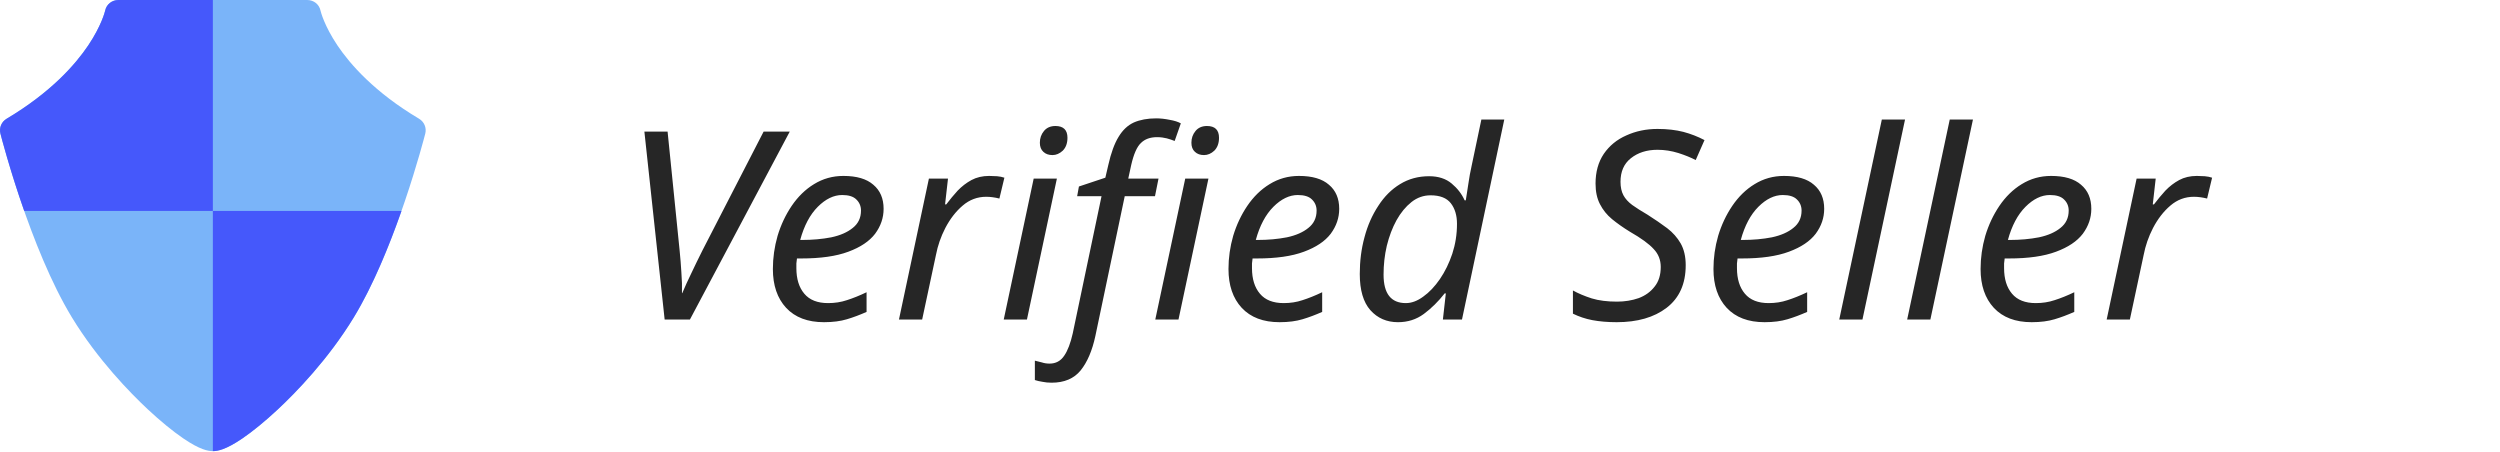
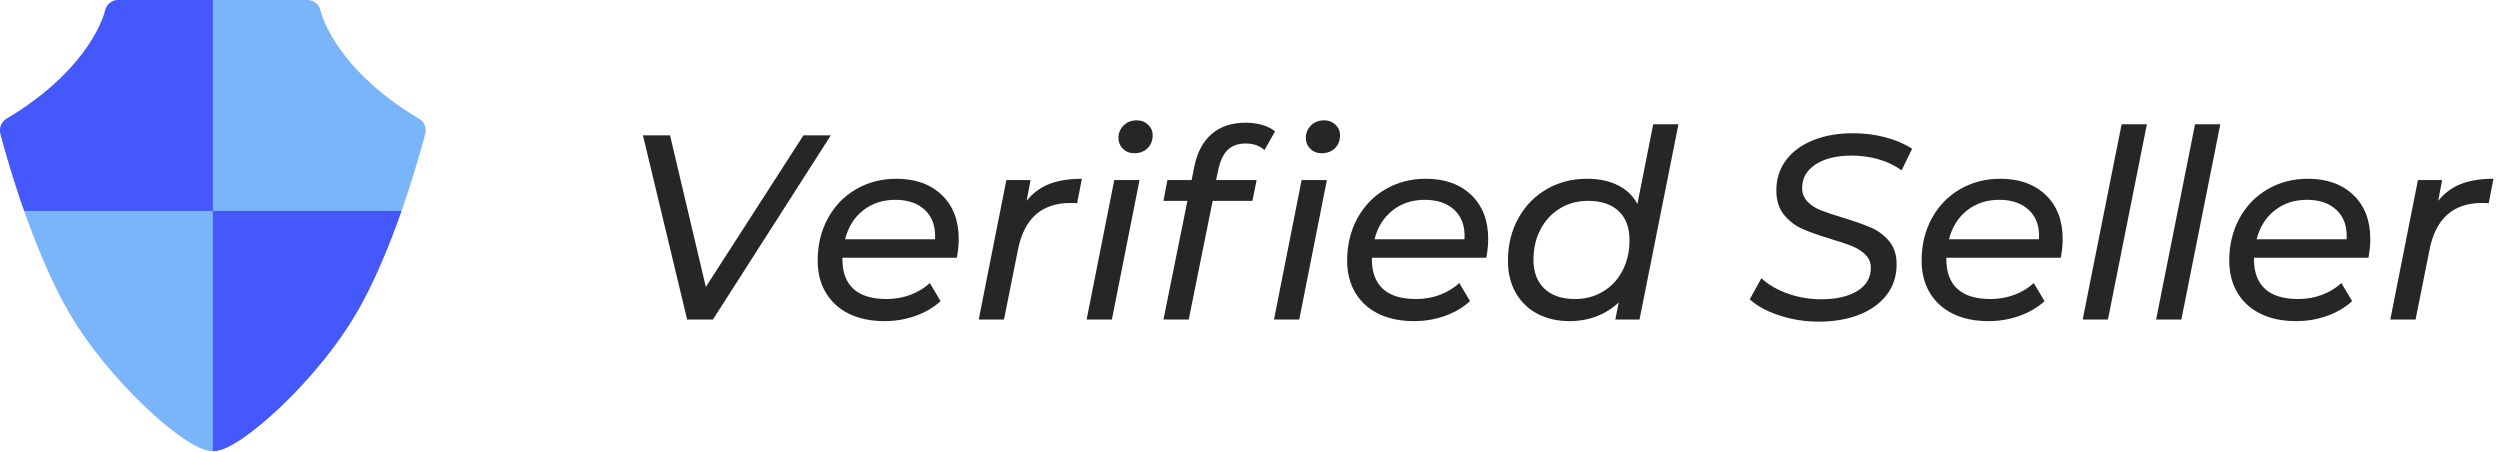
<svg xmlns="http://www.w3.org/2000/svg" width="133" height="24" viewBox="0 0 133 24">
-   <g fill="none" fill-rule="evenodd">
-     <g fill-rule="nonzero">
-       <path fill="#7AB4F9" d="M11.323 24c-.249 0-.682-.07-1.572-.677-.566-.386-1.22-.923-1.894-1.552-.917-.858-2.662-2.635-4.034-4.89C1.6 13.223.086 7.356.023 7.108c-.08-.307.055-.63.33-.792 2.367-1.407 3.666-2.897 4.34-3.9.705-1.05.889-1.798.9-1.845C5.66.234 5.955 0 6.303 0h10.04c.348 0 .644.234.71.572.011.047.195.795.9 1.846.674 1.002 1.974 2.492 4.341 3.899.275.163.409.485.33.792-.063.248-1.577 6.115-3.8 9.771-1.373 2.256-3.117 4.033-4.035 4.89-.673.63-1.328 1.167-1.893 1.553-.89.607-1.324.677-1.573.677z" />
-       <path fill="#4558FB" d="M11.324 11.221V24c.249 0 .682-.07 1.572-.677.565-.386 1.22-.923 1.893-1.552.918-.858 2.662-2.635 4.034-4.89 1.018-1.674 1.887-3.81 2.536-5.66H11.324zM11.324 0H6.303c-.348 0-.644.234-.71.572-.011.047-.195.795-.9 1.846C4.019 3.42 2.72 4.91.353 6.317c-.275.163-.41.485-.33.792.034.135.495 1.922 1.264 4.112h10.037V0z" />
-     </g>
-     <text fill="#262626" font-family="Montserrat-MediumItalic, Montserrat" font-size="14" font-style="italic" font-weight="500">
-       <tspan x="33" y="17">Verified Seller</tspan>
-     </text>
+   <g fill="none">
+     <path fill="#7AB4F9" d="M11.323 24c-.249 0-.682-.07-1.572-.677-.566-.386-1.22-.923-1.894-1.552-.917-.858-2.662-2.635-4.034-4.89C1.6 13.223.086 7.356.023 7.108c-.08-.307.055-.63.33-.792 2.367-1.407 3.666-2.897 4.34-3.9.705-1.05.889-1.798.9-1.845C5.66.234 5.955 0 6.303 0h10.04c.348 0 .644.234.71.572.011.047.195.795.9 1.846.674 1.002 1.974 2.492 4.341 3.899.275.163.409.485.33.792-.063.248-1.577 6.115-3.8 9.771-1.373 2.256-3.117 4.033-4.035 4.89-.673.63-1.328 1.167-1.893 1.553-.89.607-1.324.677-1.573.677z" />
+     <path fill="#4558FB" d="M11.324 11.221V24c.249 0 .682-.07 1.572-.677.565-.386 1.22-.923 1.893-1.552.918-.858 2.662-2.635 4.034-4.89 1.018-1.674 1.887-3.81 2.536-5.66H11.324zM11.324 0H6.303c-.348 0-.644.234-.71.572-.011.047-.195.795-.9 1.846C4.019 3.42 2.72 4.91.353 6.317c-.275.163-.41.485-.33.792.034.135.495 1.922 1.264 4.112h10.037V0z" />
+     <path fill="#262626" d="M37.928 17L44.2 7.2h-1.456l-5.194 8.064L35.646 7.2h-1.442l2.352 9.8h1.372zm9.128.084c.579 0 1.13-.093 1.652-.28.523-.187.966-.448 1.33-.784l-.574-.966c-.27.261-.607.469-1.008.623-.401.154-.83.231-1.288.231-.784 0-1.372-.18-1.764-.539-.392-.36-.588-.884-.588-1.575v-.084h6.09c.065-.364.098-.695.098-.994 0-.99-.301-1.771-.903-2.345-.602-.574-1.407-.861-2.415-.861-.793 0-1.51.187-2.149.56-.64.373-1.139.891-1.498 1.554-.36.663-.539 1.41-.539 2.24 0 .653.145 1.223.434 1.708.29.485.7.859 1.232 1.12.532.261 1.162.392 1.89.392zm2.688-4.354h-4.788c.168-.653.49-1.167.966-1.54s1.045-.56 1.708-.56c.672 0 1.202.184 1.589.553.387.369.562.884.525 1.547zM53.412 17l.742-3.71c.327-1.661 1.26-2.492 2.8-2.492.15 0 .266.005.35.014l.252-1.302c-.681 0-1.26.093-1.736.28-.476.187-.877.485-1.204.896l.21-1.106h-1.288L52.068 17h1.344zm6.93-8.848c.29 0 .525-.089.707-.266.182-.177.273-.41.273-.7 0-.215-.082-.399-.245-.553-.163-.154-.366-.231-.609-.231-.28 0-.511.091-.693.273-.182.182-.273.404-.273.665 0 .224.08.415.238.574.159.159.36.238.602.238zM59.152 17l1.47-7.42h-1.344L57.808 17h1.344zM70.31 8.152c.29 0 .525-.089.707-.266.182-.177.273-.41.273-.7 0-.215-.082-.399-.245-.553-.163-.154-.366-.231-.609-.231-.28 0-.511.091-.693.273-.182.182-.273.404-.273.665 0 .224.08.415.238.574.159.159.36.238.602.238zM63.24 17l1.274-6.314h2.114l.224-1.106h-2.156l.126-.588c.103-.467.27-.81.504-1.029.233-.22.55-.329.952-.329.401 0 .733.117.994.35l.56-.994c-.177-.15-.404-.264-.679-.343-.275-.08-.567-.119-.875-.119-.756 0-1.365.203-1.827.609-.462.406-.768.987-.917 1.743l-.14.7h-1.288l-.21 1.106h1.274L61.896 17h1.344zm5.88 0l1.47-7.42h-1.344L67.776 17h1.344zm6.104.084c.579 0 1.13-.093 1.652-.28.523-.187.966-.448 1.33-.784l-.574-.966c-.27.261-.607.469-1.008.623-.401.154-.83.231-1.288.231-.784 0-1.372-.18-1.764-.539-.392-.36-.588-.884-.588-1.575v-.084h6.09c.065-.364.098-.695.098-.994 0-.99-.301-1.771-.903-2.345-.602-.574-1.407-.861-2.415-.861-.793 0-1.51.187-2.149.56-.64.373-1.139.891-1.498 1.554-.36.663-.539 1.41-.539 2.24 0 .653.145 1.223.434 1.708.29.485.7.859 1.232 1.12.532.261 1.162.392 1.89.392zm2.688-4.354h-4.788c.168-.653.49-1.167.966-1.54s1.045-.56 1.708-.56c.672 0 1.202.184 1.589.553.387.369.562.884.525 1.547zm5.586 4.354c.523 0 1.006-.086 1.449-.259.443-.173.833-.418 1.169-.735l-.182.91h1.288l2.072-10.388H87.95l-.84 4.242c-.233-.439-.581-.772-1.043-1.001-.462-.229-1.01-.343-1.645-.343-.793 0-1.51.187-2.149.56-.64.373-1.141.891-1.505 1.554-.364.663-.546 1.414-.546 2.254 0 .653.14 1.223.42 1.708.28.485.667.856 1.162 1.113.495.257 1.06.385 1.694.385zm.294-1.176c-.7 0-1.244-.184-1.631-.553-.387-.369-.581-.88-.581-1.533 0-.607.126-1.148.378-1.624.252-.476.597-.847 1.036-1.113.439-.266.933-.399 1.484-.399.71 0 1.255.182 1.638.546.383.364.574.877.574 1.54 0 .607-.124 1.148-.371 1.624-.247.476-.593.847-1.036 1.113-.443.266-.94.399-1.491.399zm12.964 1.204c.812 0 1.53-.124 2.156-.371.625-.247 1.113-.6 1.463-1.057.35-.457.525-.999.525-1.624 0-.504-.133-.915-.399-1.232-.266-.317-.588-.558-.966-.721-.378-.163-.875-.338-1.491-.525-.495-.15-.884-.28-1.169-.392-.285-.112-.523-.266-.714-.462-.191-.196-.287-.439-.287-.728 0-.523.238-.94.714-1.253.476-.313 1.115-.469 1.918-.469.504 0 .982.065 1.435.196.453.13.861.327 1.225.588l.56-1.148c-.401-.261-.875-.464-1.421-.609-.546-.145-1.122-.217-1.729-.217-.793 0-1.498.124-2.114.371-.616.247-1.097.6-1.442 1.057-.345.457-.518.994-.518 1.61 0 .541.138.978.413 1.309.275.331.604.581.987.749.383.168.887.345 1.512.532.495.15.877.28 1.148.392.27.112.5.261.686.448.187.187.28.42.28.7 0 .523-.24.931-.721 1.225-.48.294-1.122.441-1.925.441-.607 0-1.195-.1-1.764-.301-.57-.2-1.04-.474-1.414-.819l-.616 1.12c.364.345.884.63 1.561.854.677.224 1.379.336 2.107.336zm9.03-.028c.579 0 1.13-.093 1.652-.28.523-.187.966-.448 1.33-.784l-.574-.966c-.27.261-.607.469-1.008.623-.401.154-.83.231-1.288.231-.784 0-1.372-.18-1.764-.539-.392-.36-.588-.884-.588-1.575v-.084h6.09c.065-.364.098-.695.098-.994 0-.99-.301-1.771-.903-2.345-.602-.574-1.407-.861-2.415-.861-.793 0-1.51.187-2.149.56-.64.373-1.139.891-1.498 1.554-.36.663-.539 1.41-.539 2.24 0 .653.145 1.223.434 1.708.29.485.7.859 1.232 1.12.532.261 1.162.392 1.89.392zm2.688-4.354h-4.788c.168-.653.49-1.167.966-1.54s1.045-.56 1.708-.56c.672 0 1.202.184 1.589.553.387.369.562.884.525 1.547zm3.668 4.27l2.072-10.388h-1.344L110.798 17h1.344zm3.906 0l2.072-10.388h-1.344L114.704 17h1.344zm6.104.084c.579 0 1.13-.093 1.652-.28.523-.187.966-.448 1.33-.784l-.574-.966c-.27.261-.607.469-1.008.623-.401.154-.83.231-1.288.231-.784 0-1.372-.18-1.764-.539-.392-.36-.588-.884-.588-1.575v-.084h6.09c.065-.364.098-.695.098-.994 0-.99-.301-1.771-.903-2.345-.602-.574-1.407-.861-2.415-.861-.793 0-1.51.187-2.149.56-.64.373-1.139.891-1.498 1.554-.36.663-.539 1.41-.539 2.24 0 .653.145 1.223.434 1.708.29.485.7.859 1.232 1.12.532.261 1.162.392 1.89.392zm2.688-4.354h-4.788c.168-.653.49-1.167.966-1.54s1.045-.56 1.708-.56c.672 0 1.202.184 1.589.553.387.369.562.884.525 1.547zm3.668 4.27l.742-3.71c.327-1.661 1.26-2.492 2.8-2.492.15 0 .266.005.35.014l.252-1.302c-.681 0-1.26.093-1.736.28-.476.187-.877.485-1.204.896l.21-1.106h-1.288l-1.47 7.42h1.344z" />
  </g>
</svg>
